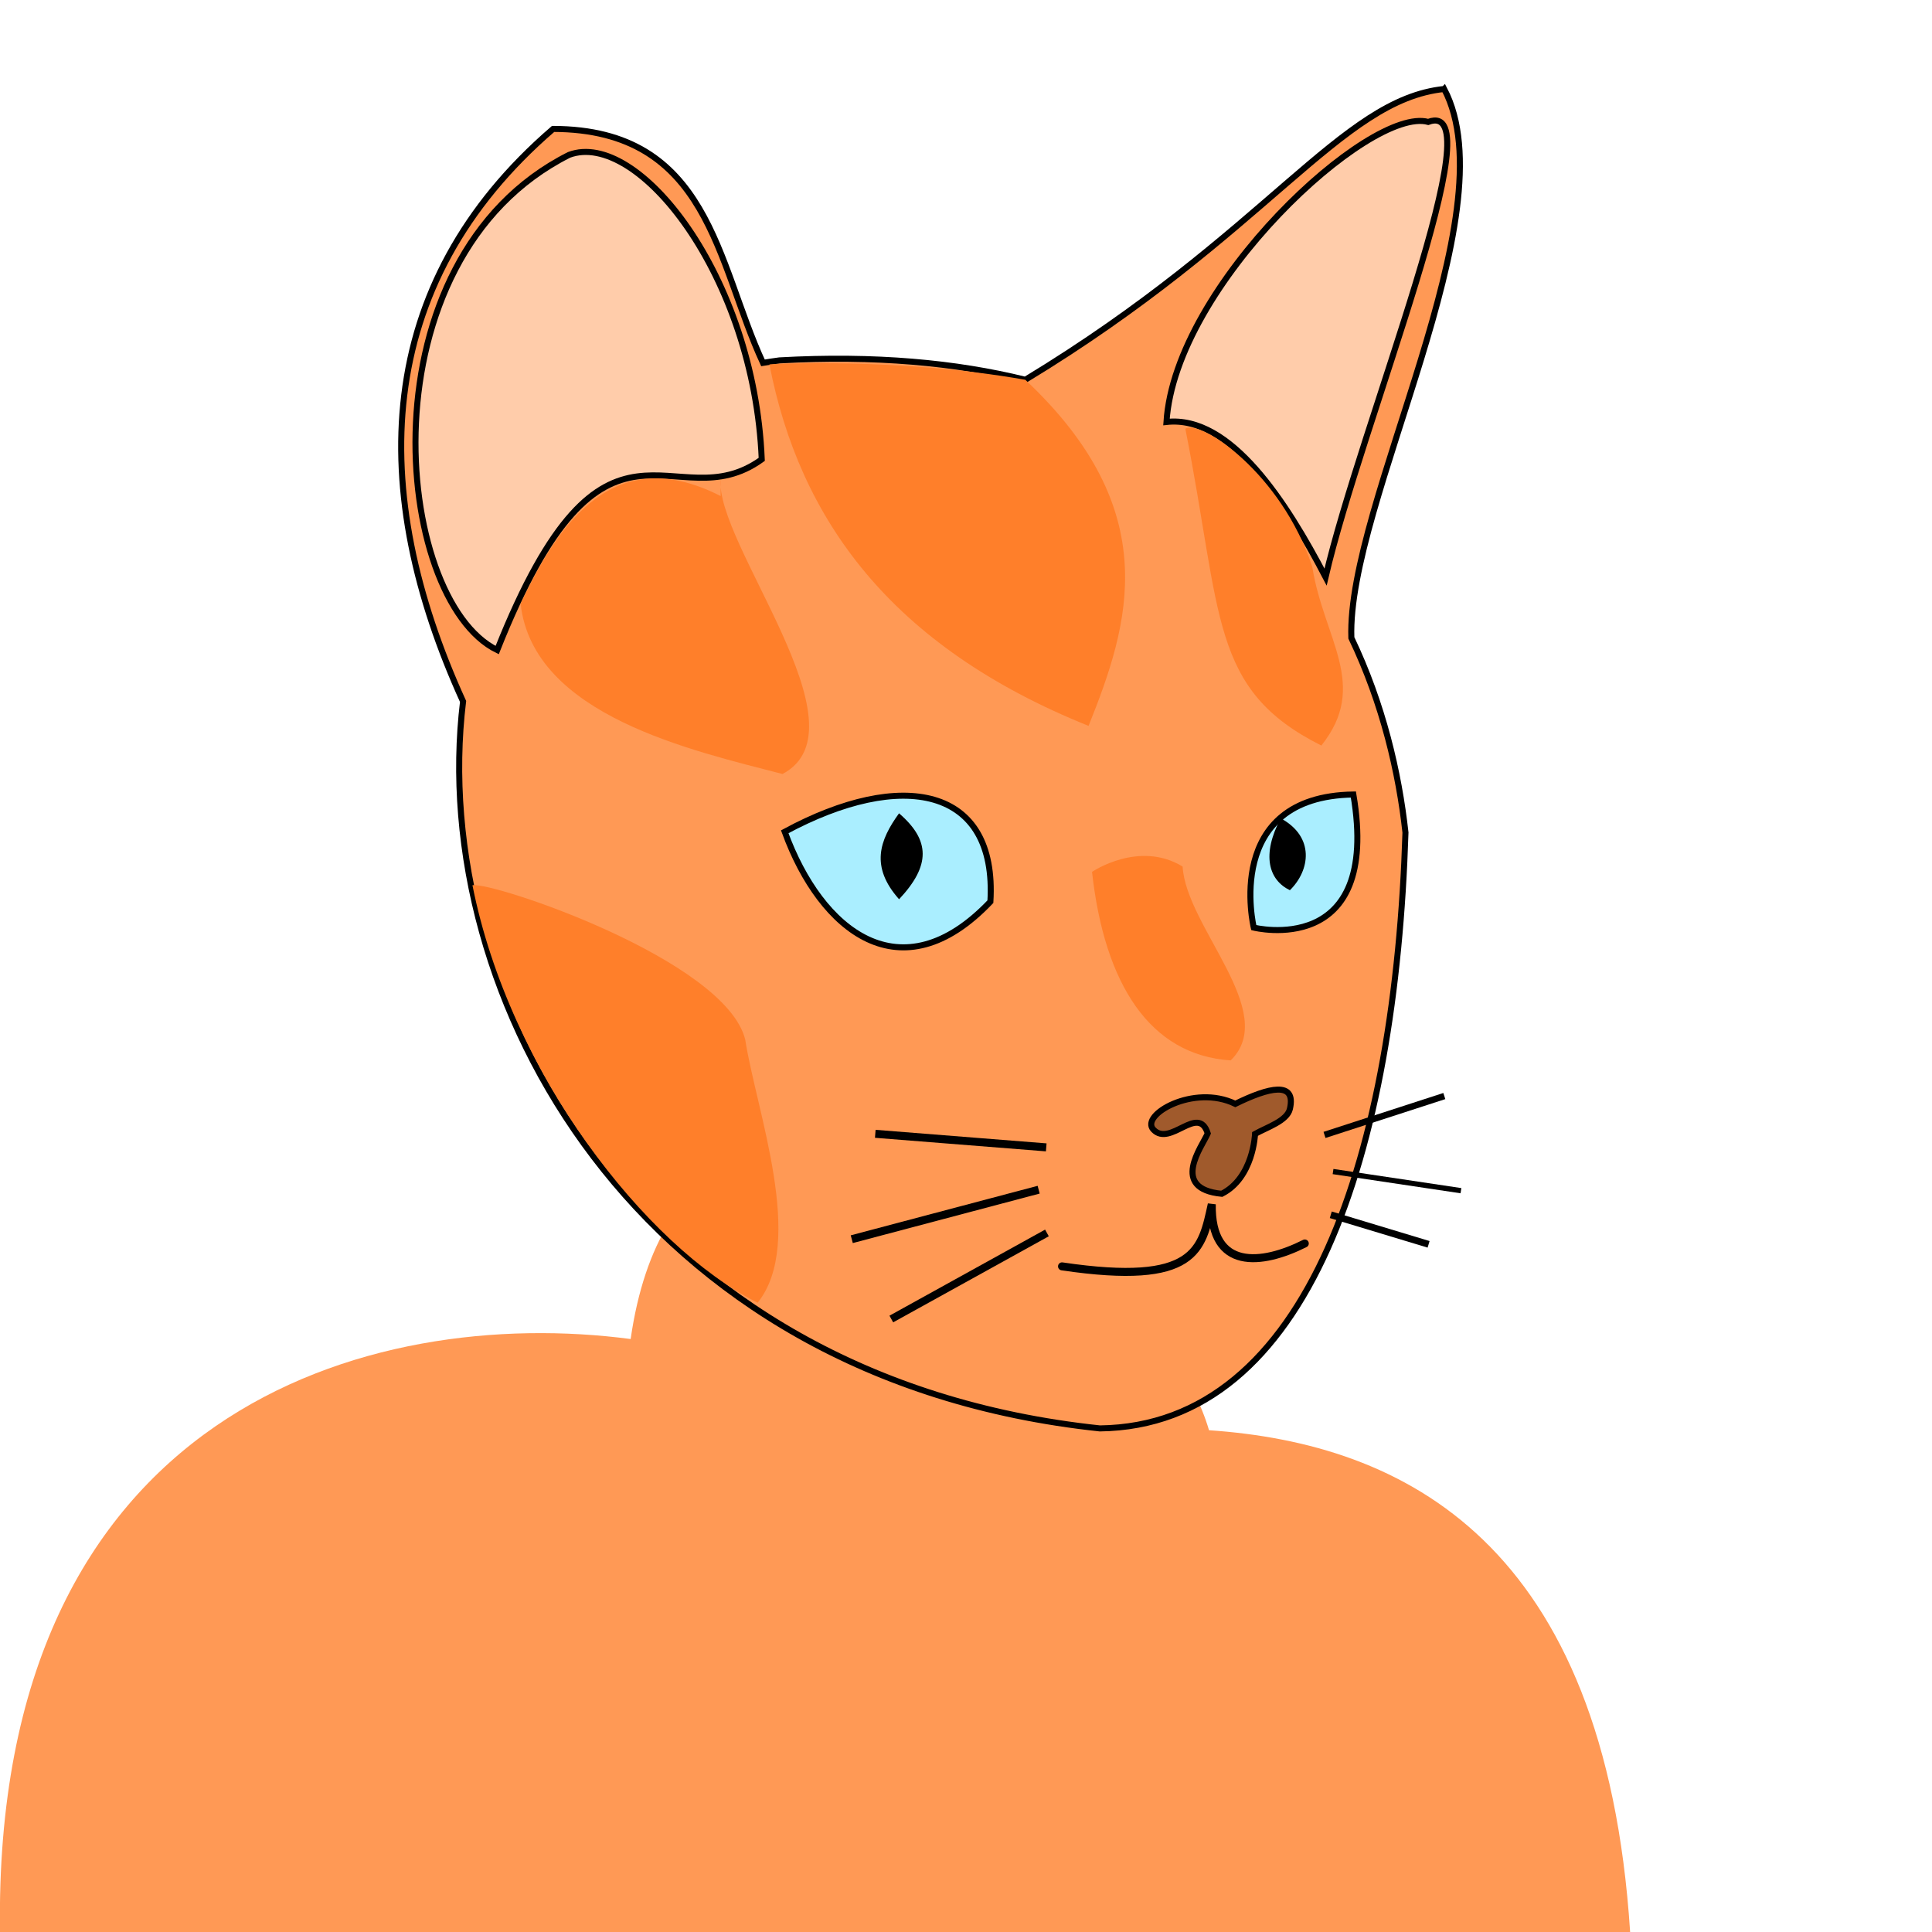
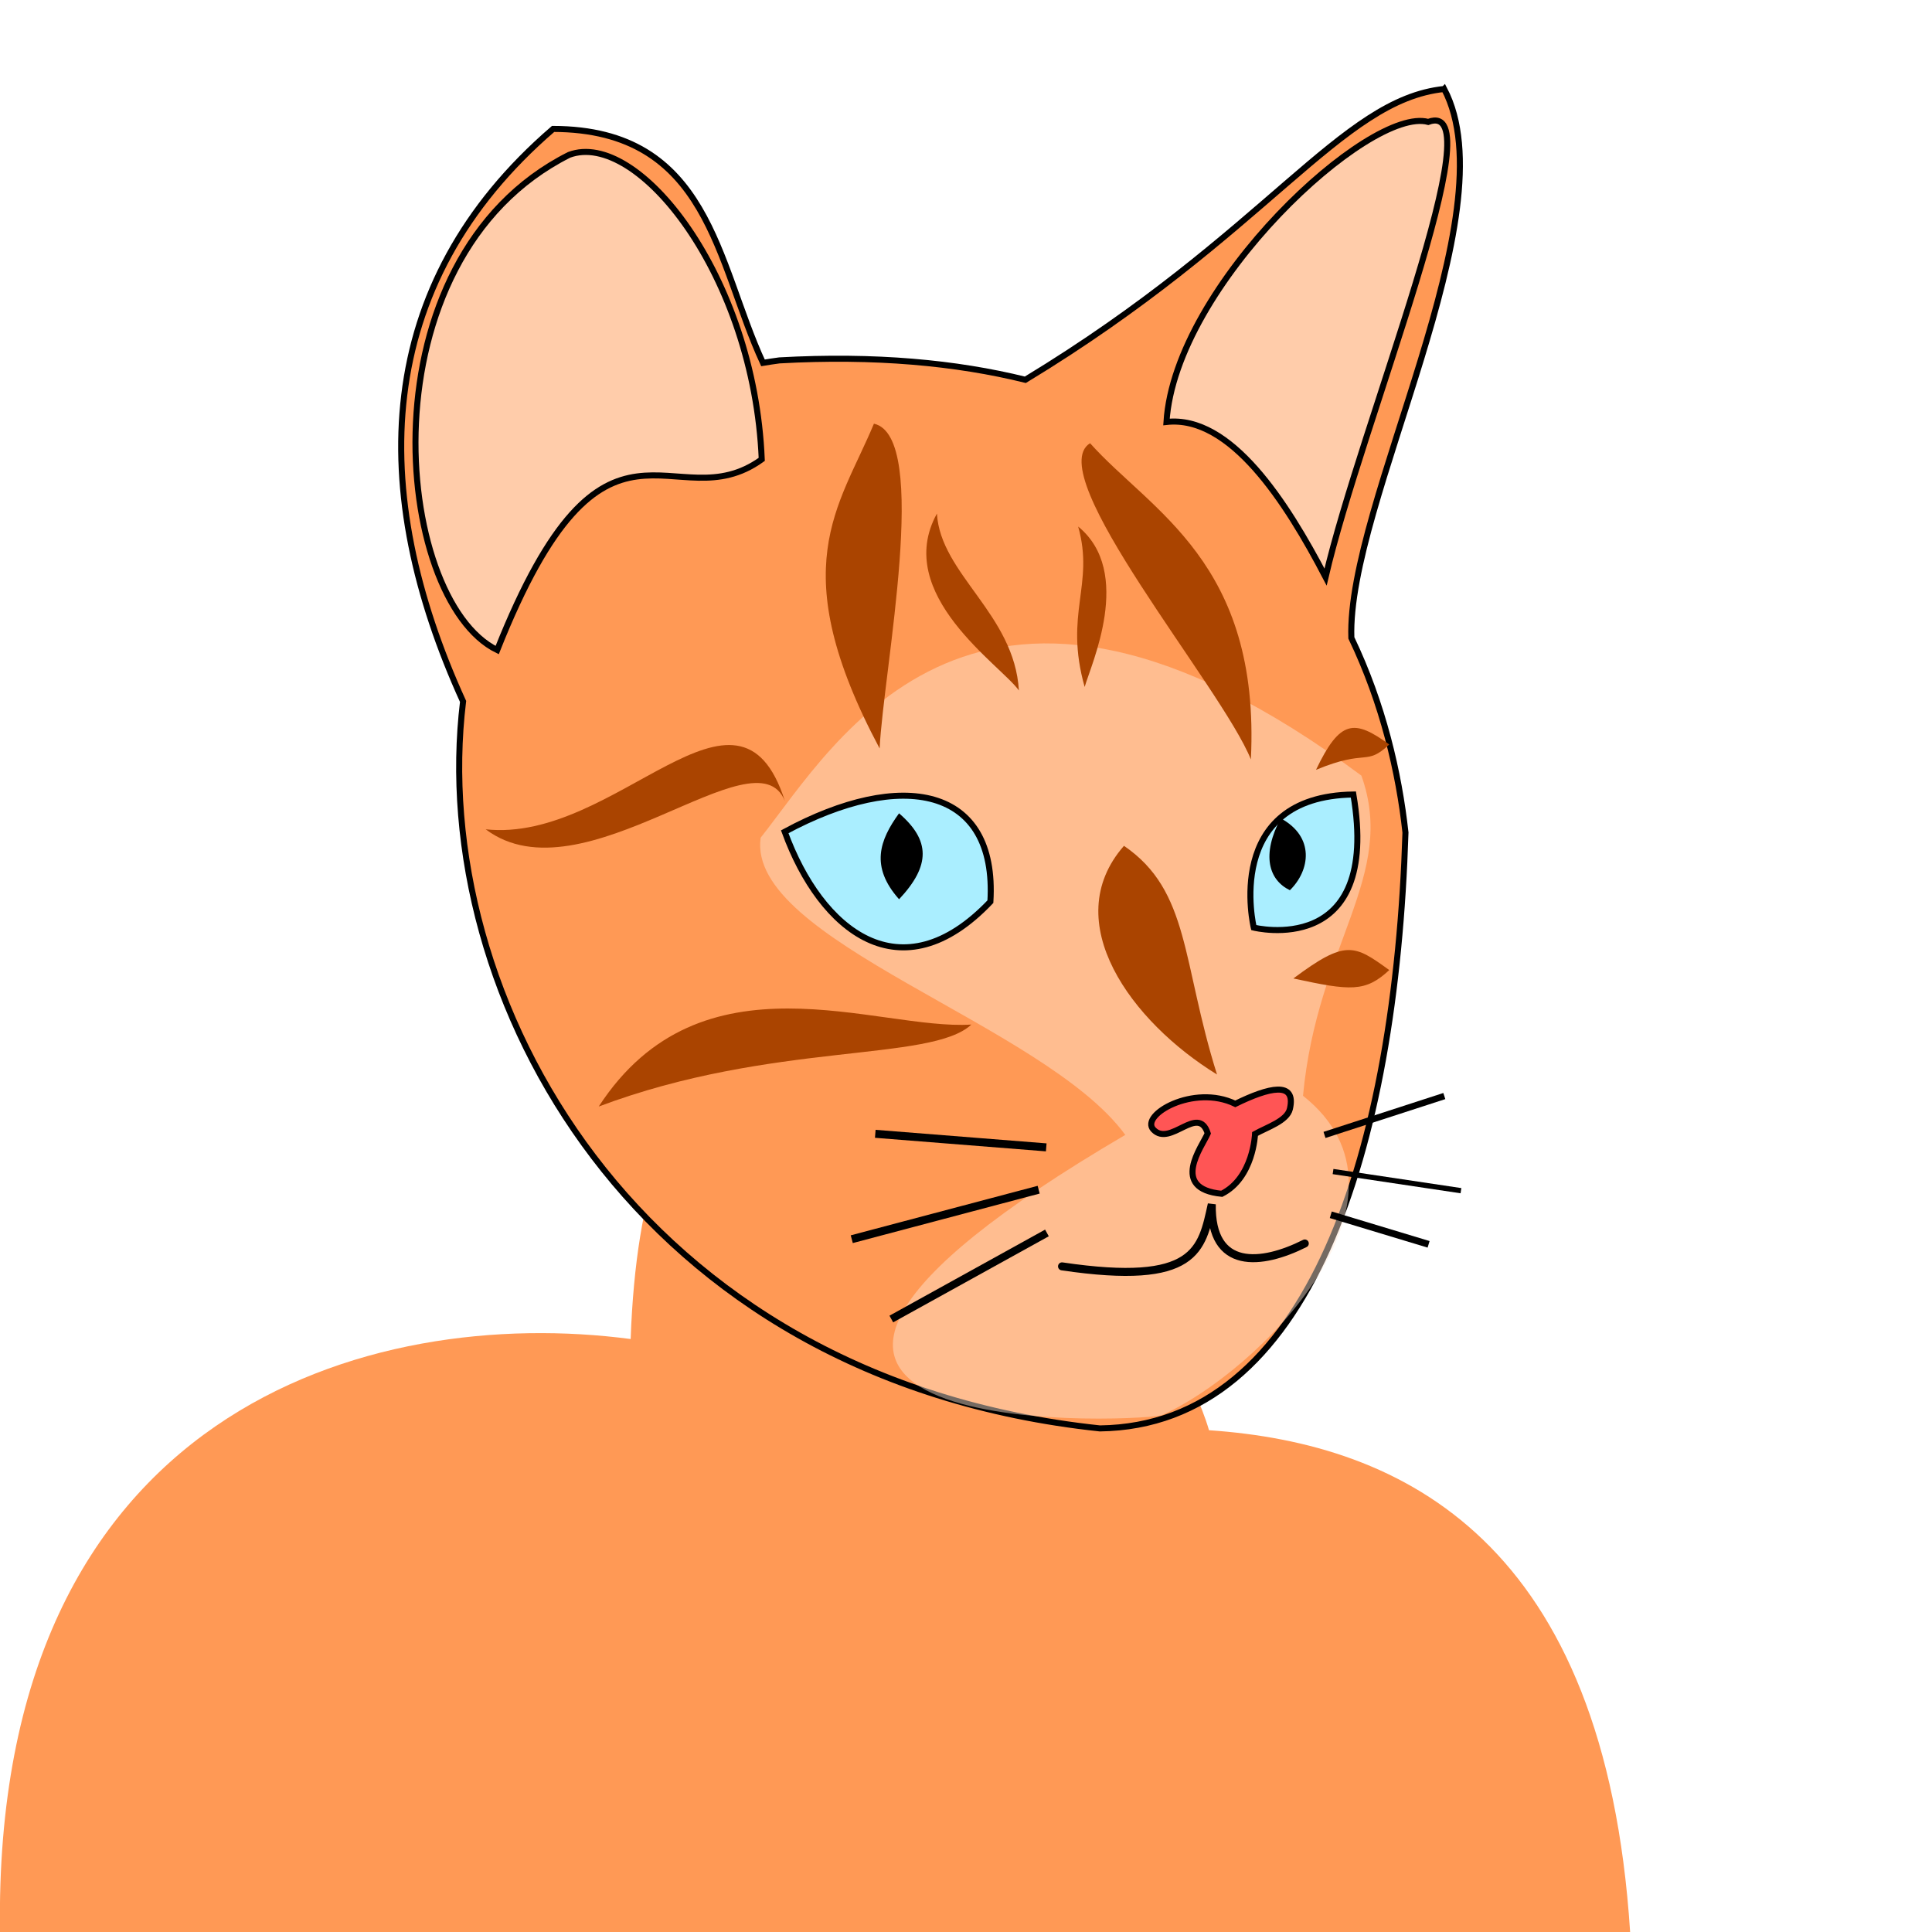
<svg xmlns="http://www.w3.org/2000/svg" width="64mm" height="64mm" viewBox="0 0 64 64" version="1.1" id="svg8">
  <defs id="defs2" />
  <g id="layer5" style="display:inline">
-     <path style="fill:#ff9955;fill-opacity:1;stroke:none;stroke-width:0.265;stroke-miterlimit:4;stroke-dasharray:none;stroke-opacity:1" d="M 54,64 H 0 C -0.246,46.675 12.283,43.221 20.891,44.357 22.748,31.461 38.034,40.504 40.05,47.378 46.517,47.82 53.164,51.094 54,64 Z" id="path906" />
+     <path style="fill:#ff9955;fill-opacity:1;stroke:none;stroke-width:0.265;stroke-miterlimit:4;stroke-dasharray:none;stroke-opacity:1" d="M 54,64 H 0 C -0.246,46.675 12.283,43.221 20.891,44.357 21.624,24.053 38.034,40.504 40.05,47.378 46.517,47.82 53.164,51.094 54,64 Z" id="path906" />
  </g>
  <g id="layer1" transform="translate(0,-233)" style="display:inline;opacity:1">
    <path style="fill:#ff9955;fill-opacity:1;stroke:#000000;stroke-width:0.756;stroke-linecap:butt;stroke-linejoin:miter;stroke-miterlimit:10;stroke-dasharray:none;stroke-opacity:1" d="m 180.814,11.141 c -13.012,1.34 -22.146,18.043 -52.441,36.408 -8.673,-2.141 -18.849,-3.091 -30.789,-2.428 -0.698,0.086 -1.376,0.201 -2.057,0.312 C 89.708,32.876 88.817,16.174 69.25,16.141 46.54,35.694 46.017,61.569 57.977,87.82 53.526,124.66 79.447,172.674 137.709,178.84 c 26.279,-0.337 37.005,-34.826 38.258,-74.602 -0.822,-7.498 -2.811,-16.092 -6.775,-24.373 -0.573,-16.837 19.876,-53.008 11.623,-68.725 z" transform="matrix(0.2645833,0,0,0.2645833,0,233)" id="path4485" />
+   </g>
+   <g id="layer8" />
+   <g id="layer6">
+     <path style="display:inline;opacity:0.46;fill:#ffe6d5;fill-opacity:1;stroke:none;stroke-width:0.2;stroke-linecap:butt;stroke-linejoin:miter;stroke-miterlimit:4;stroke-dasharray:none;stroke-opacity:1" d="m 38.471,46.887 c 3.222,-1.428 8.955,-7.209 4.693,-10.589 0.472,-5.035 3.12,-7.287 1.934,-10.605 -12.751,-9.476 -17.403,-1.094 -19.901,2.058 -0.48,3.41 9.411,6.182 12.079,9.844 -17.379,10.19 -0.079,9.536 1.196,9.292 z" id="path4625-9" />
  </g>
  <g id="layer2" style="display:inline;opacity:1">
    <path style="fill:#aaeeff;fill-opacity:1;stroke:#000000;stroke-width:0.2;stroke-linecap:butt;stroke-linejoin:miter;stroke-miterlimit:10;stroke-dasharray:none;stroke-opacity:1" d="m 32.808,29.869 c -2.953,3.108 -5.613,0.975 -6.813,-2.315 3.867,-2.088 7.044,-1.516 6.813,2.315 z" id="path4505" />
    <path style="fill:#aaeeff;fill-opacity:1;stroke:#000000;stroke-width:0.2;stroke-linecap:butt;stroke-linejoin:miter;stroke-miterlimit:10;stroke-dasharray:none;stroke-opacity:1" d="m 41.533,30.728 c 0,0 -1.052,-4.344 3.299,-4.409 0.925,5.464 -3.299,4.409 -3.299,4.409 z" id="path4505-6" />
  </g>
  <g id="layer3" style="display:inline;opacity:1">
    <path style="fill:#000000;fill-opacity:1;stroke:none;stroke-width:0.2;stroke-linecap:butt;stroke-linejoin:miter;stroke-miterlimit:10;stroke-dasharray:none;stroke-opacity:1" d="m 29.783,29.789 c -0.964,-1.084 -0.645,-1.958 -9.47e-4,-2.847 1.035,0.892 1.052,1.728 9.47e-4,2.847 z" id="path4505-0" />
    <path style="fill:#000000;fill-opacity:1;stroke:none;stroke-width:0.2;stroke-linecap:butt;stroke-linejoin:miter;stroke-miterlimit:10;stroke-dasharray:none;stroke-opacity:1" d="m 42.729,29.49 c -0.706,-0.343 -0.946,-1.171 -0.304,-2.383 1.135,0.615 0.977,1.724 0.304,2.383 z" id="path4505-0-9" />
-     <path style="fill:#a05a2c;stroke:#000000;stroke-width:0.2;stroke-linecap:butt;stroke-linejoin:miter;stroke-miterlimit:4;stroke-dasharray:none;stroke-opacity:1" d="m 40.472,39.546 c 1.051,-0.53 1.103,-1.983 1.103,-1.983 0.395,-0.222 1.063,-0.43 1.155,-0.831 0.214,-0.931 -0.69,-0.714 -1.809,-0.165 -1.383,-0.669 -3.165,0.371 -2.714,0.851 0.558,0.594 1.486,-0.859 1.801,0.127 -0.189,0.437 -1.266,1.834 0.464,2.001 z" id="path4569" />
+     <path style="fill:#ff5555;stroke:#000000;stroke-width:0.2;stroke-linecap:butt;stroke-linejoin:miter;stroke-miterlimit:4;stroke-dasharray:none;stroke-opacity:1" d="m 40.472,39.546 c 1.051,-0.53 1.103,-1.983 1.103,-1.983 0.395,-0.222 1.063,-0.43 1.155,-0.831 0.214,-0.931 -0.69,-0.714 -1.809,-0.165 -1.383,-0.669 -3.165,0.371 -2.714,0.851 0.558,0.594 1.486,-0.859 1.801,0.127 -0.189,0.437 -1.266,1.834 0.464,2.001 z" id="path4569" />
    <path style="fill:none;stroke:#000000;stroke-width:0.265;stroke-linecap:round;stroke-linejoin:miter;stroke-miterlimit:4;stroke-dasharray:none;stroke-opacity:1" d="m 35.181,41.95 c 4.461,0.66 4.629,-0.56 4.961,-2.058 -0.039,2.201 1.646,2.021 3.081,1.3" id="path4573" />
    <path style="fill:none;stroke:#000000;stroke-width:0.265px;stroke-linecap:butt;stroke-linejoin:miter;stroke-opacity:1" d="M 34.658,38.008 28.995,37.559" id="path4585" />
    <path style="fill:none;stroke:#000000;stroke-width:0.265px;stroke-linecap:butt;stroke-linejoin:miter;stroke-opacity:1" d="m 34.407,39.41 -6.191,1.64" id="path4587" />
    <path style="fill:none;stroke:#000000;stroke-width:0.252px;stroke-linecap:butt;stroke-linejoin:miter;stroke-opacity:1" d="m 29.526,43.694 5.155,-2.851" id="path4589" />
    <path style="fill:none;stroke:#000000;stroke-width:0.213px;stroke-linecap:butt;stroke-linejoin:miter;stroke-opacity:1" d="m 43.876,37.596 3.969,-1.288" id="path4591" />
    <path style="fill:none;stroke:#000000;stroke-width:0.174px;stroke-linecap:butt;stroke-linejoin:miter;stroke-opacity:1" d="m 44.159,38.809 4.237,0.634" id="path4593" />
    <path style="fill:none;stroke:#000000;stroke-width:0.227px;stroke-linecap:butt;stroke-linejoin:miter;stroke-opacity:1" d="m 44.084,40.241 3.24,0.979" id="path4595" />
    <path style="opacity:1;fill:#ffccaa;fill-opacity:1;stroke:#000000;stroke-width:0.2;stroke-linecap:butt;stroke-linejoin:miter;stroke-miterlimit:4;stroke-dasharray:none;stroke-opacity:1" d="m 16.47,21.534 c 3.583,-9.018 5.843,-4.211 8.764,-6.317 C 24.981,9.121 21.123,4.281 18.852,5.13 11.95,8.603 13.02,19.848 16.47,21.534 Z" id="path4625" />
    <path style="opacity:1;fill:#ffccaa;fill-opacity:1;stroke:#000000;stroke-width:0.2;stroke-linecap:butt;stroke-linejoin:miter;stroke-miterlimit:4;stroke-dasharray:none;stroke-opacity:1" d="m 38.641,13.978 c 2.12,-0.235 3.969,2.645 5.27,5.137 C 45.08,14.076 49.582,3.19 47.311,4.039 45.371,3.51 38.928,9.447 38.641,13.978 Z" id="path4625-6" />
  </g>
  <g id="layer4" style="display:inline">
-     <path style="fill:#ff7f2a;fill-opacity:1;stroke:none;stroke-width:0.265px;stroke-linecap:butt;stroke-linejoin:miter;stroke-opacity:1" d="m 33.965,12.581 c -4.31,-0.759 -8.477,-0.51 -8.477,-0.51 0.996,5.118 4.003,9.334 10.572,11.975 1.366,-3.4 2.521,-7.127 -2.095,-11.465 z" id="path1948" />
-     <path style="fill:#ff7f2a;fill-opacity:1;stroke:none;stroke-width:0.265px;stroke-linecap:butt;stroke-linejoin:miter;stroke-opacity:1" d="m 39.176,28.706 c -1.447,-0.884 -3.001,0.176 -3.001,0.176 0.411,3.715 1.913,6.071 4.593,6.245 1.629,-1.595 -1.477,-4.415 -1.592,-6.421 z" id="path1948-3" />
-     <path style="fill:#ff7f2a;fill-opacity:1;stroke:none;stroke-width:0.265px;stroke-linecap:butt;stroke-linejoin:miter;stroke-opacity:1" d="m 23.872,16.433 c -3.793,-1.947 -5.579,1.407 -6.626,3.567 0.411,3.715 5.731,4.871 8.675,5.64 2.886,-1.529 -2.264,-7.654 -2.049,-9.792 z" id="path1948-3-6" />
-     <path style="fill:#ff7f2a;fill-opacity:1;stroke:none;stroke-width:0.265px;stroke-linecap:butt;stroke-linejoin:miter;stroke-opacity:1" d="m 39.266,14.203 c 1.229,6.195 0.8,8.636 4.505,10.494 1.6,-1.997 0.07,-3.55 -0.3,-5.923 -1.026,-3.109 -3.699,-4.882 -4.205,-4.571 z" id="path1948-3-6-7" />
-     <path style="fill:#ff7f2a;fill-opacity:1;stroke:none;stroke-width:0.265px;stroke-linecap:butt;stroke-linejoin:miter;stroke-opacity:1" d="m 15.651,29.326 c 1.229,6.195 5.742,11.971 9.447,13.829 1.6,-1.997 -0.043,-6.347 -0.412,-8.72 -0.662,-2.646 -8.377,-5.235 -9.034,-5.11 z" id="path1948-3-6-7-5" />
+     <path style="fill:#aa4400;fill-opacity:1;stroke:none;stroke-width:0.265px;stroke-linecap:butt;stroke-linejoin:miter;stroke-opacity:1" d="m 28.95,14.035 c -1.156,2.779 -3.013,4.751 0.189,10.759 0.124,-2.578 1.694,-10.336 -0.189,-10.759 z" id="path1948" />
+     <path style="fill:#aa4400;fill-opacity:1;stroke:none;stroke-width:0.265px;stroke-linecap:butt;stroke-linejoin:miter;stroke-opacity:1" d="m 31.037,17.013 c -1.478,2.674 2.14,5.036 2.715,5.86 -0.148,-2.531 -2.599,-3.854 -2.715,-5.86 z" id="path1948-3" />
+     <path style="display:inline;fill:#aa4400;fill-opacity:1;stroke:none;stroke-width:0.265px;stroke-linecap:butt;stroke-linejoin:miter;stroke-opacity:1" d="m 36.11,14.682 c 2.003,2.246 5.65,3.939 5.327,10.475 -0.963,-2.395 -6.967,-9.458 -5.327,-10.475 z" id="path1948-2" />
+     <path style="display:inline;fill:#aa4400;fill-opacity:1;stroke:none;stroke-width:0.265px;stroke-linecap:butt;stroke-linejoin:miter;stroke-opacity:1" d="m 35.715,17.442 c 1.849,1.511 0.42,4.585 0.216,5.315 -0.69,-2.439 0.333,-3.382 -0.216,-5.315 z" id="path1948-3-9" />
+     <path style="display:inline;fill:#aa4400;fill-opacity:1;stroke:none;stroke-width:0.265px;stroke-linecap:butt;stroke-linejoin:miter;stroke-opacity:1" d="m 16.089,27.472 c 4.342,0.469 8.363,-5.79 9.911,-0.938 -0.963,-2.395 -6.686,3.358 -9.911,0.938 z" id="path1948-2-1" />
+     <path style="display:inline;fill:#aa4400;fill-opacity:1;stroke:none;stroke-width:0.265px;stroke-linecap:butt;stroke-linejoin:miter;stroke-opacity:1" d="m 19.834,36.655 c 3.406,-5.237 9.205,-2.516 12.343,-2.715 -1.337,1.253 -6.593,0.552 -12.343,2.715 z" id="path1948-2-1-2" />
+     <path style="display:inline;fill:#aa4400;fill-opacity:1;stroke:none;stroke-width:0.265px;stroke-linecap:butt;stroke-linejoin:miter;stroke-opacity:1" d="m 46.021,32.135 c -1.161,-0.841 -1.44,-1.019 -3.176,0.278 1.898,0.411 2.383,0.458 3.176,-0.278 z" id="path1948-2-1-2-7" />
+     <path style="display:inline;fill:#aa4400;fill-opacity:1;stroke:none;stroke-width:0.265px;stroke-linecap:butt;stroke-linejoin:miter;stroke-opacity:1" d="m 46.021,24.662 c -1.161,-0.841 -1.627,-0.832 -2.427,0.84 1.711,-0.711 1.635,-0.103 2.427,-0.84 z" id="path1948-2-1-2-7-0" />
+     <path style="display:inline;fill:#aa4400;fill-opacity:1;stroke:none;stroke-width:0.265px;stroke-linecap:butt;stroke-linejoin:miter;stroke-opacity:1" d="m 37.233,28.019 c 2.19,1.498 1.908,3.845 3.082,7.575 -2.833,-1.74 -5.283,-5.061 -3.082,-7.575 z" id="path1948-2-1-2-3" />
  </g>
</svg>
